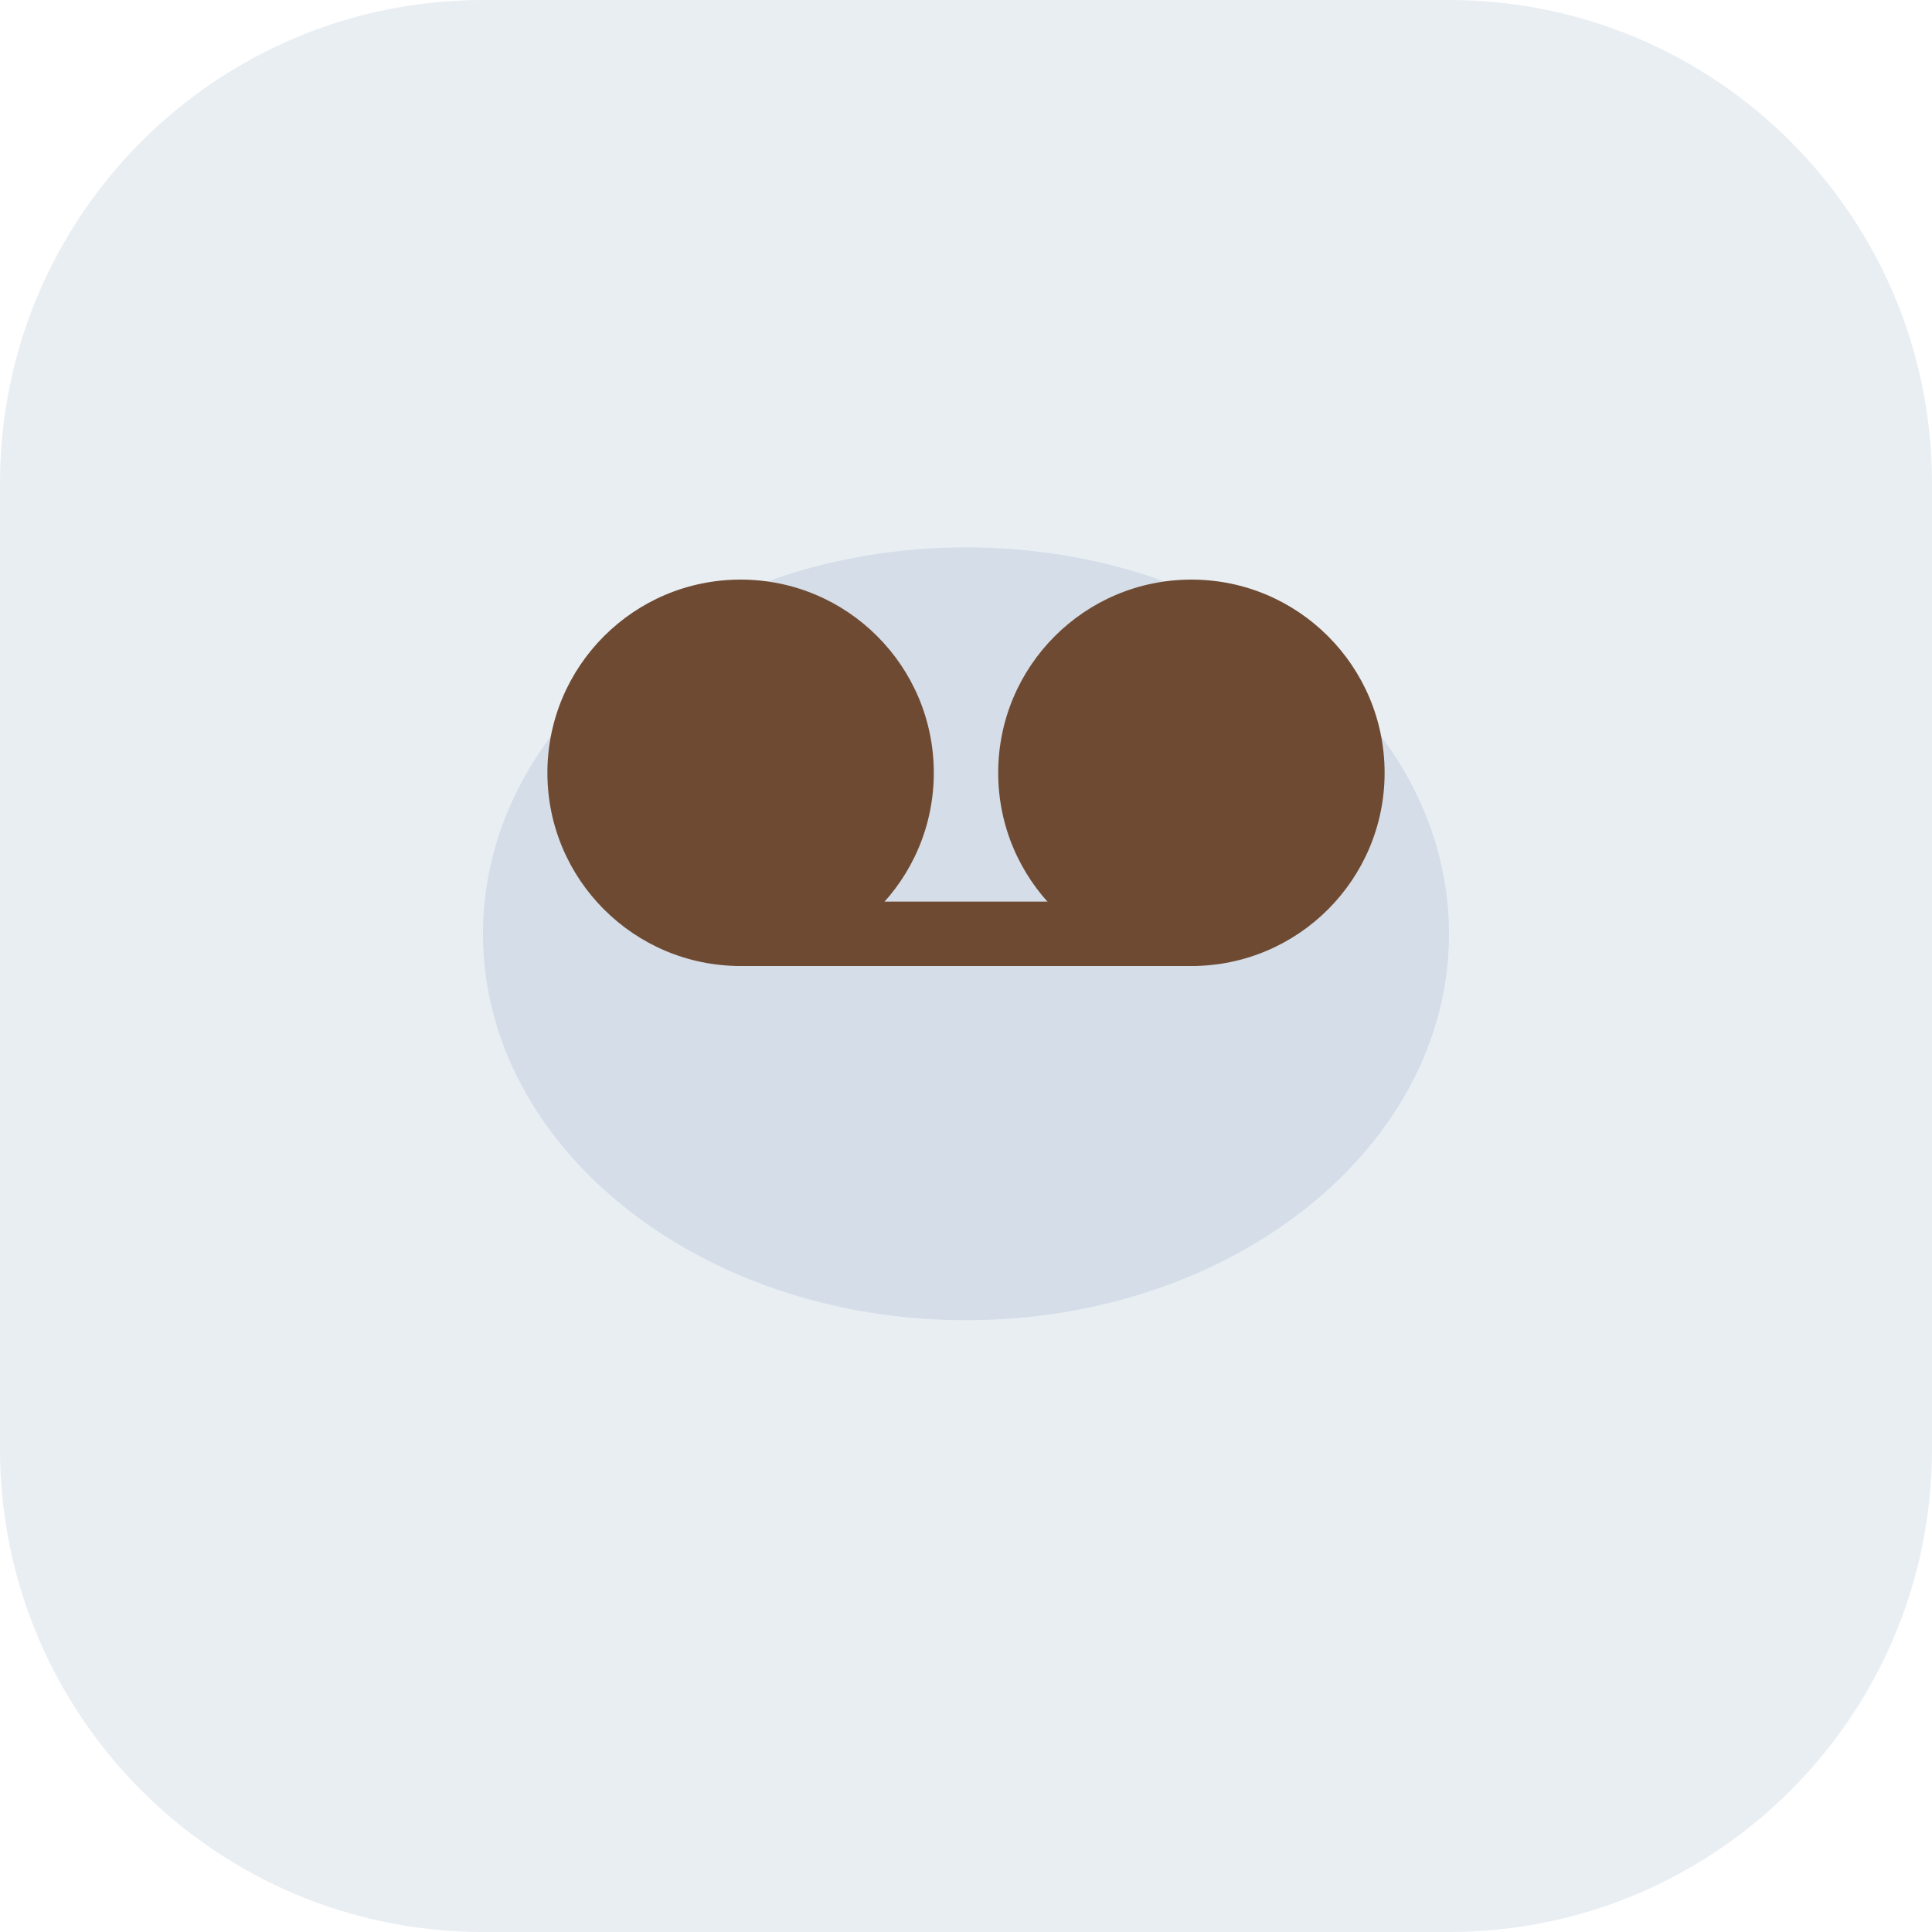
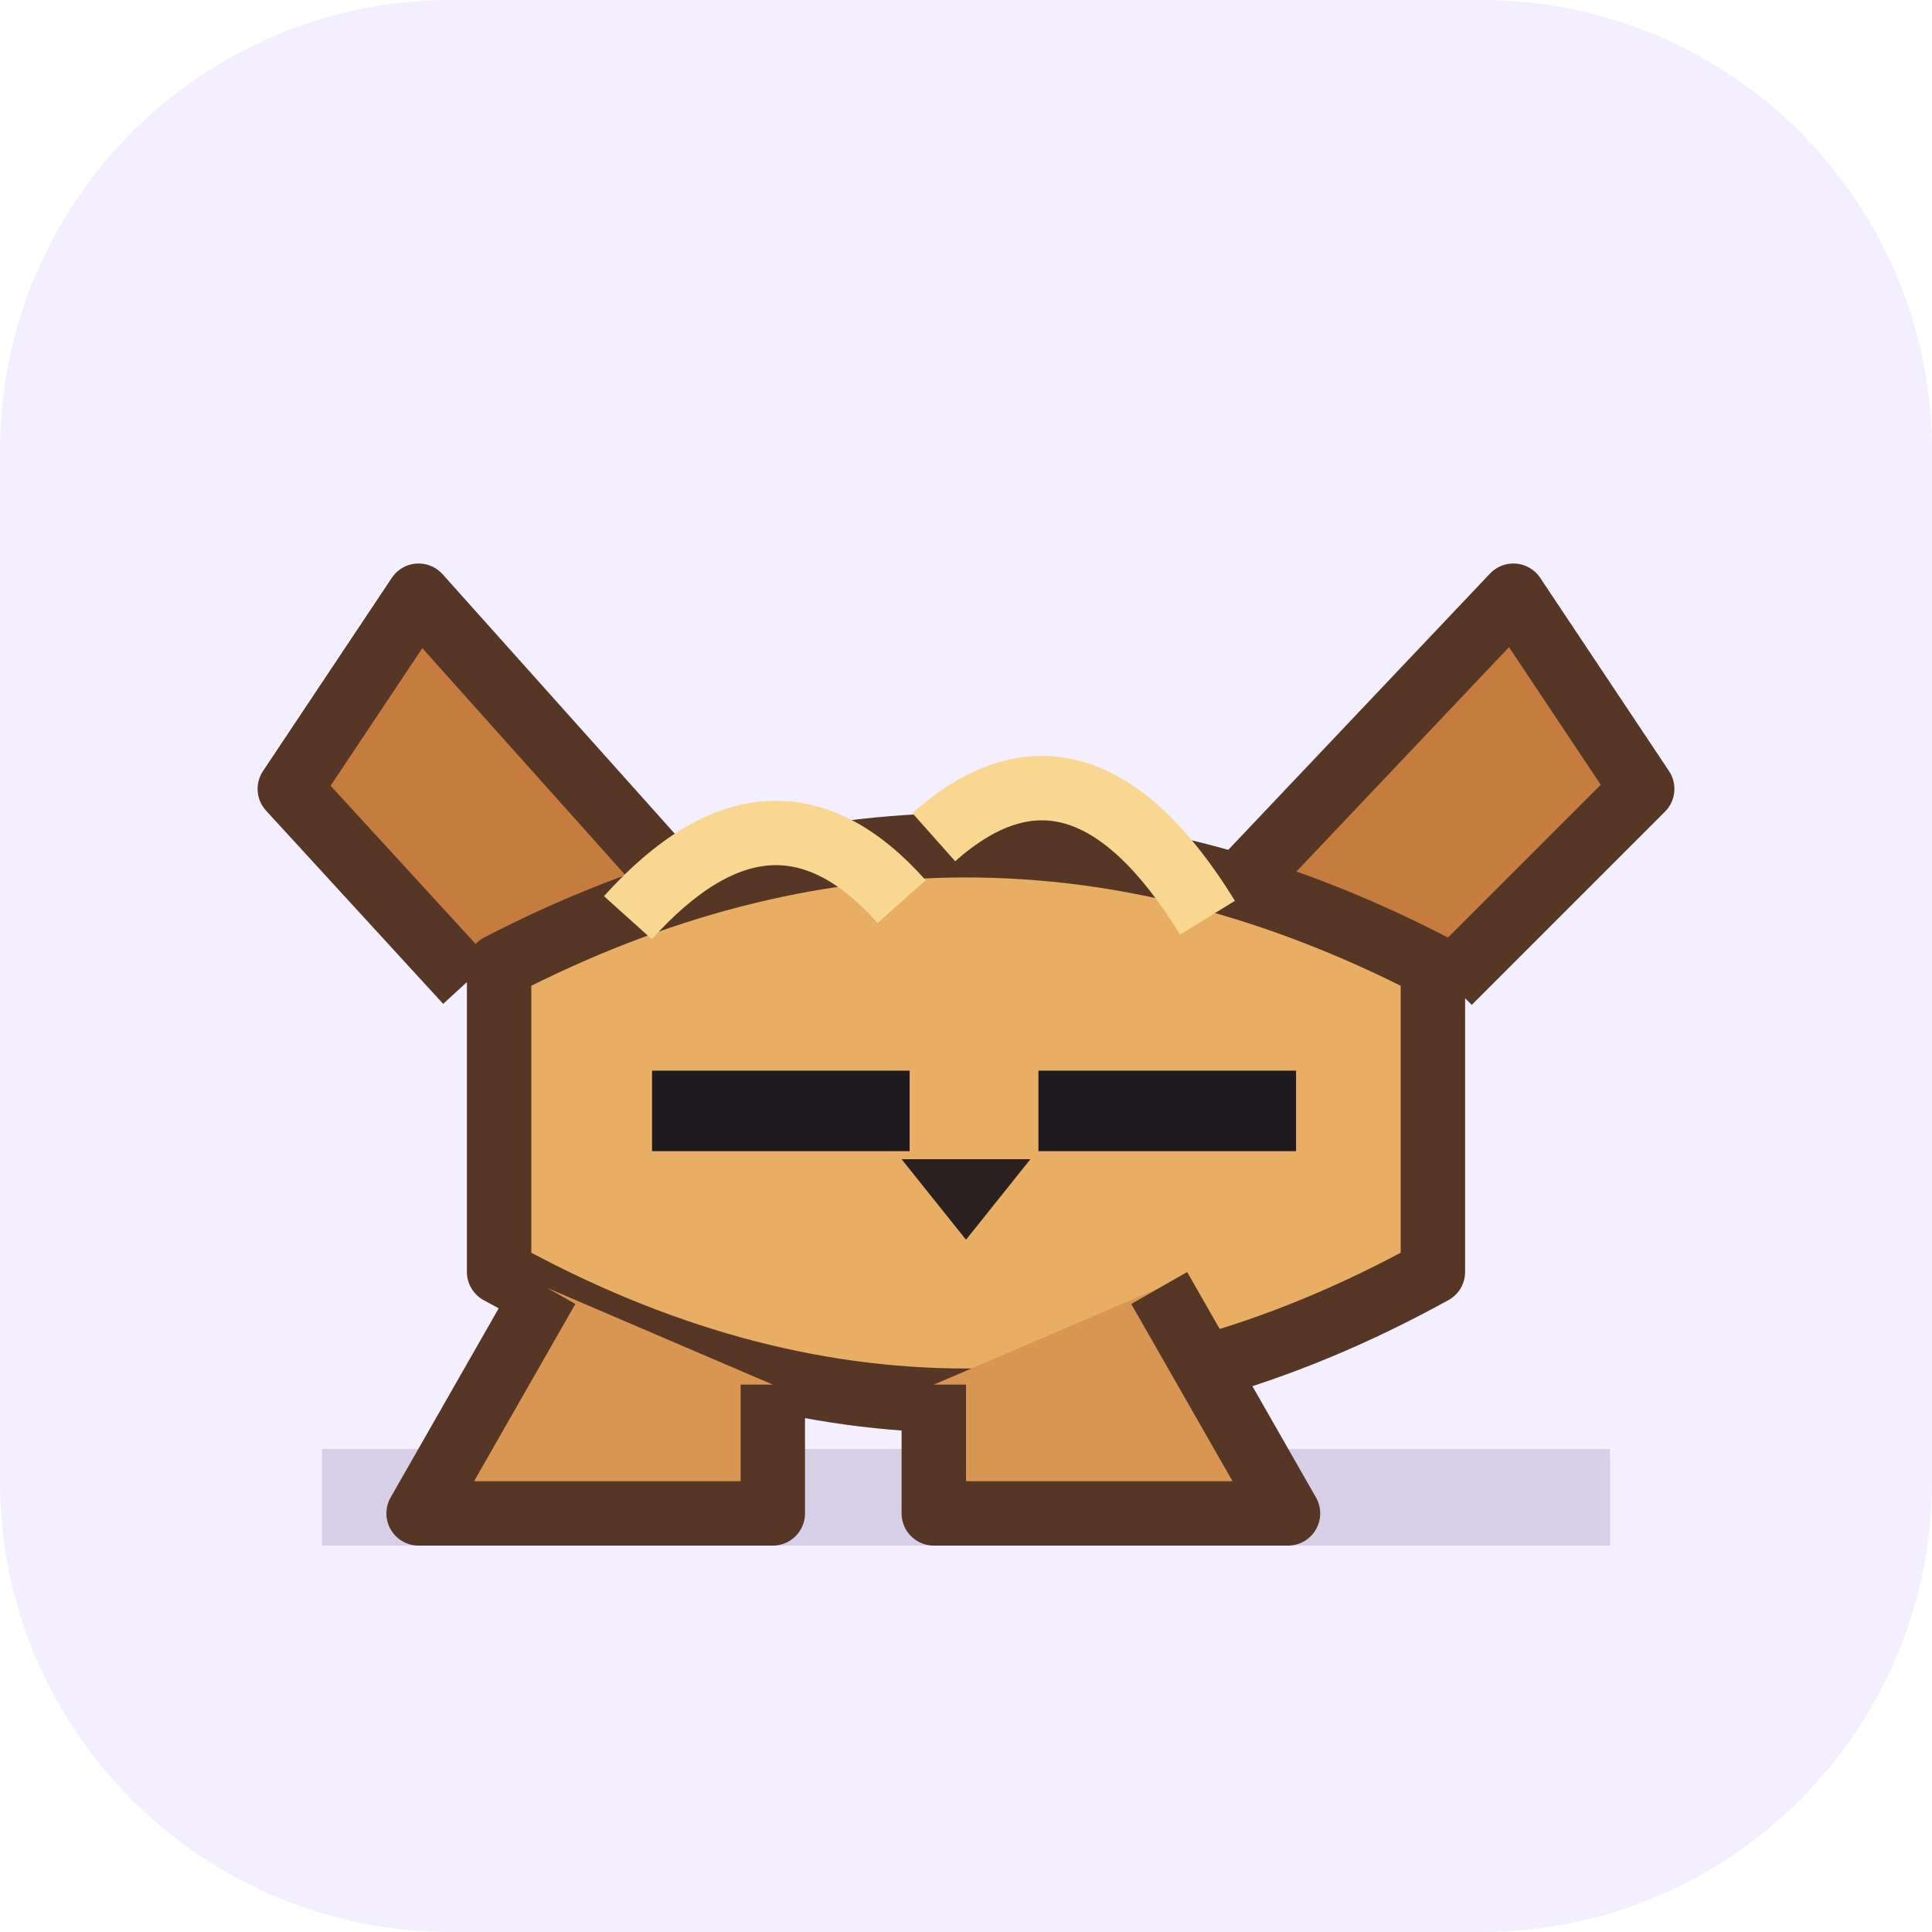
<svg xmlns="http://www.w3.org/2000/svg" viewBox="0 0 120 120">
-   <rect width="120" height="120" rx="30" fill="#e9eef3" />
-   <ellipse cx="60" cy="58" rx="30" ry="24" fill="#d4dde8" />
-   <circle cx="46" cy="48" r="12" fill="#6e4a33" />
-   <circle cx="74" cy="48" r="12" fill="#6e4a33" />
-   <path d="M46 58h28" stroke="#6e4a33" stroke-width="4" stroke-linecap="round" />
+   <rect width="120" height="120" rx="28" fill="#f4efff" />
+   <path d="M20 90h80v6H20z" fill="#a99fc4" opacity=".4" />
+   <path d="M29 61 18 49l8-12 17 19M90 61l12-12-8-12-18 19" fill="#c57c3e" stroke="#563625" stroke-width="4" stroke-linejoin="round" />
+   <path d="M31 60Q60 45 89 60v19Q60 95 31 79Z" fill="#e7ae64" stroke="#563625" stroke-width="4" stroke-linejoin="round" />
+   <path d="M39 57q9-10 17-1m2-4q9-8 17 5" fill="none" stroke="#f8d891" stroke-width="4" />
+   <path d="M43 69h11m13 0h11" stroke="#201b21" stroke-width="5" stroke-linecap="square" />
+   <path d="M56 72h8l-4 5z" fill="#2a2020" />
+   <path d="M34 80 26 94h22v-8m24-6 8 14H58v-8" fill="#d99552" stroke="#563625" stroke-width="4" stroke-linejoin="round" />
</svg>
